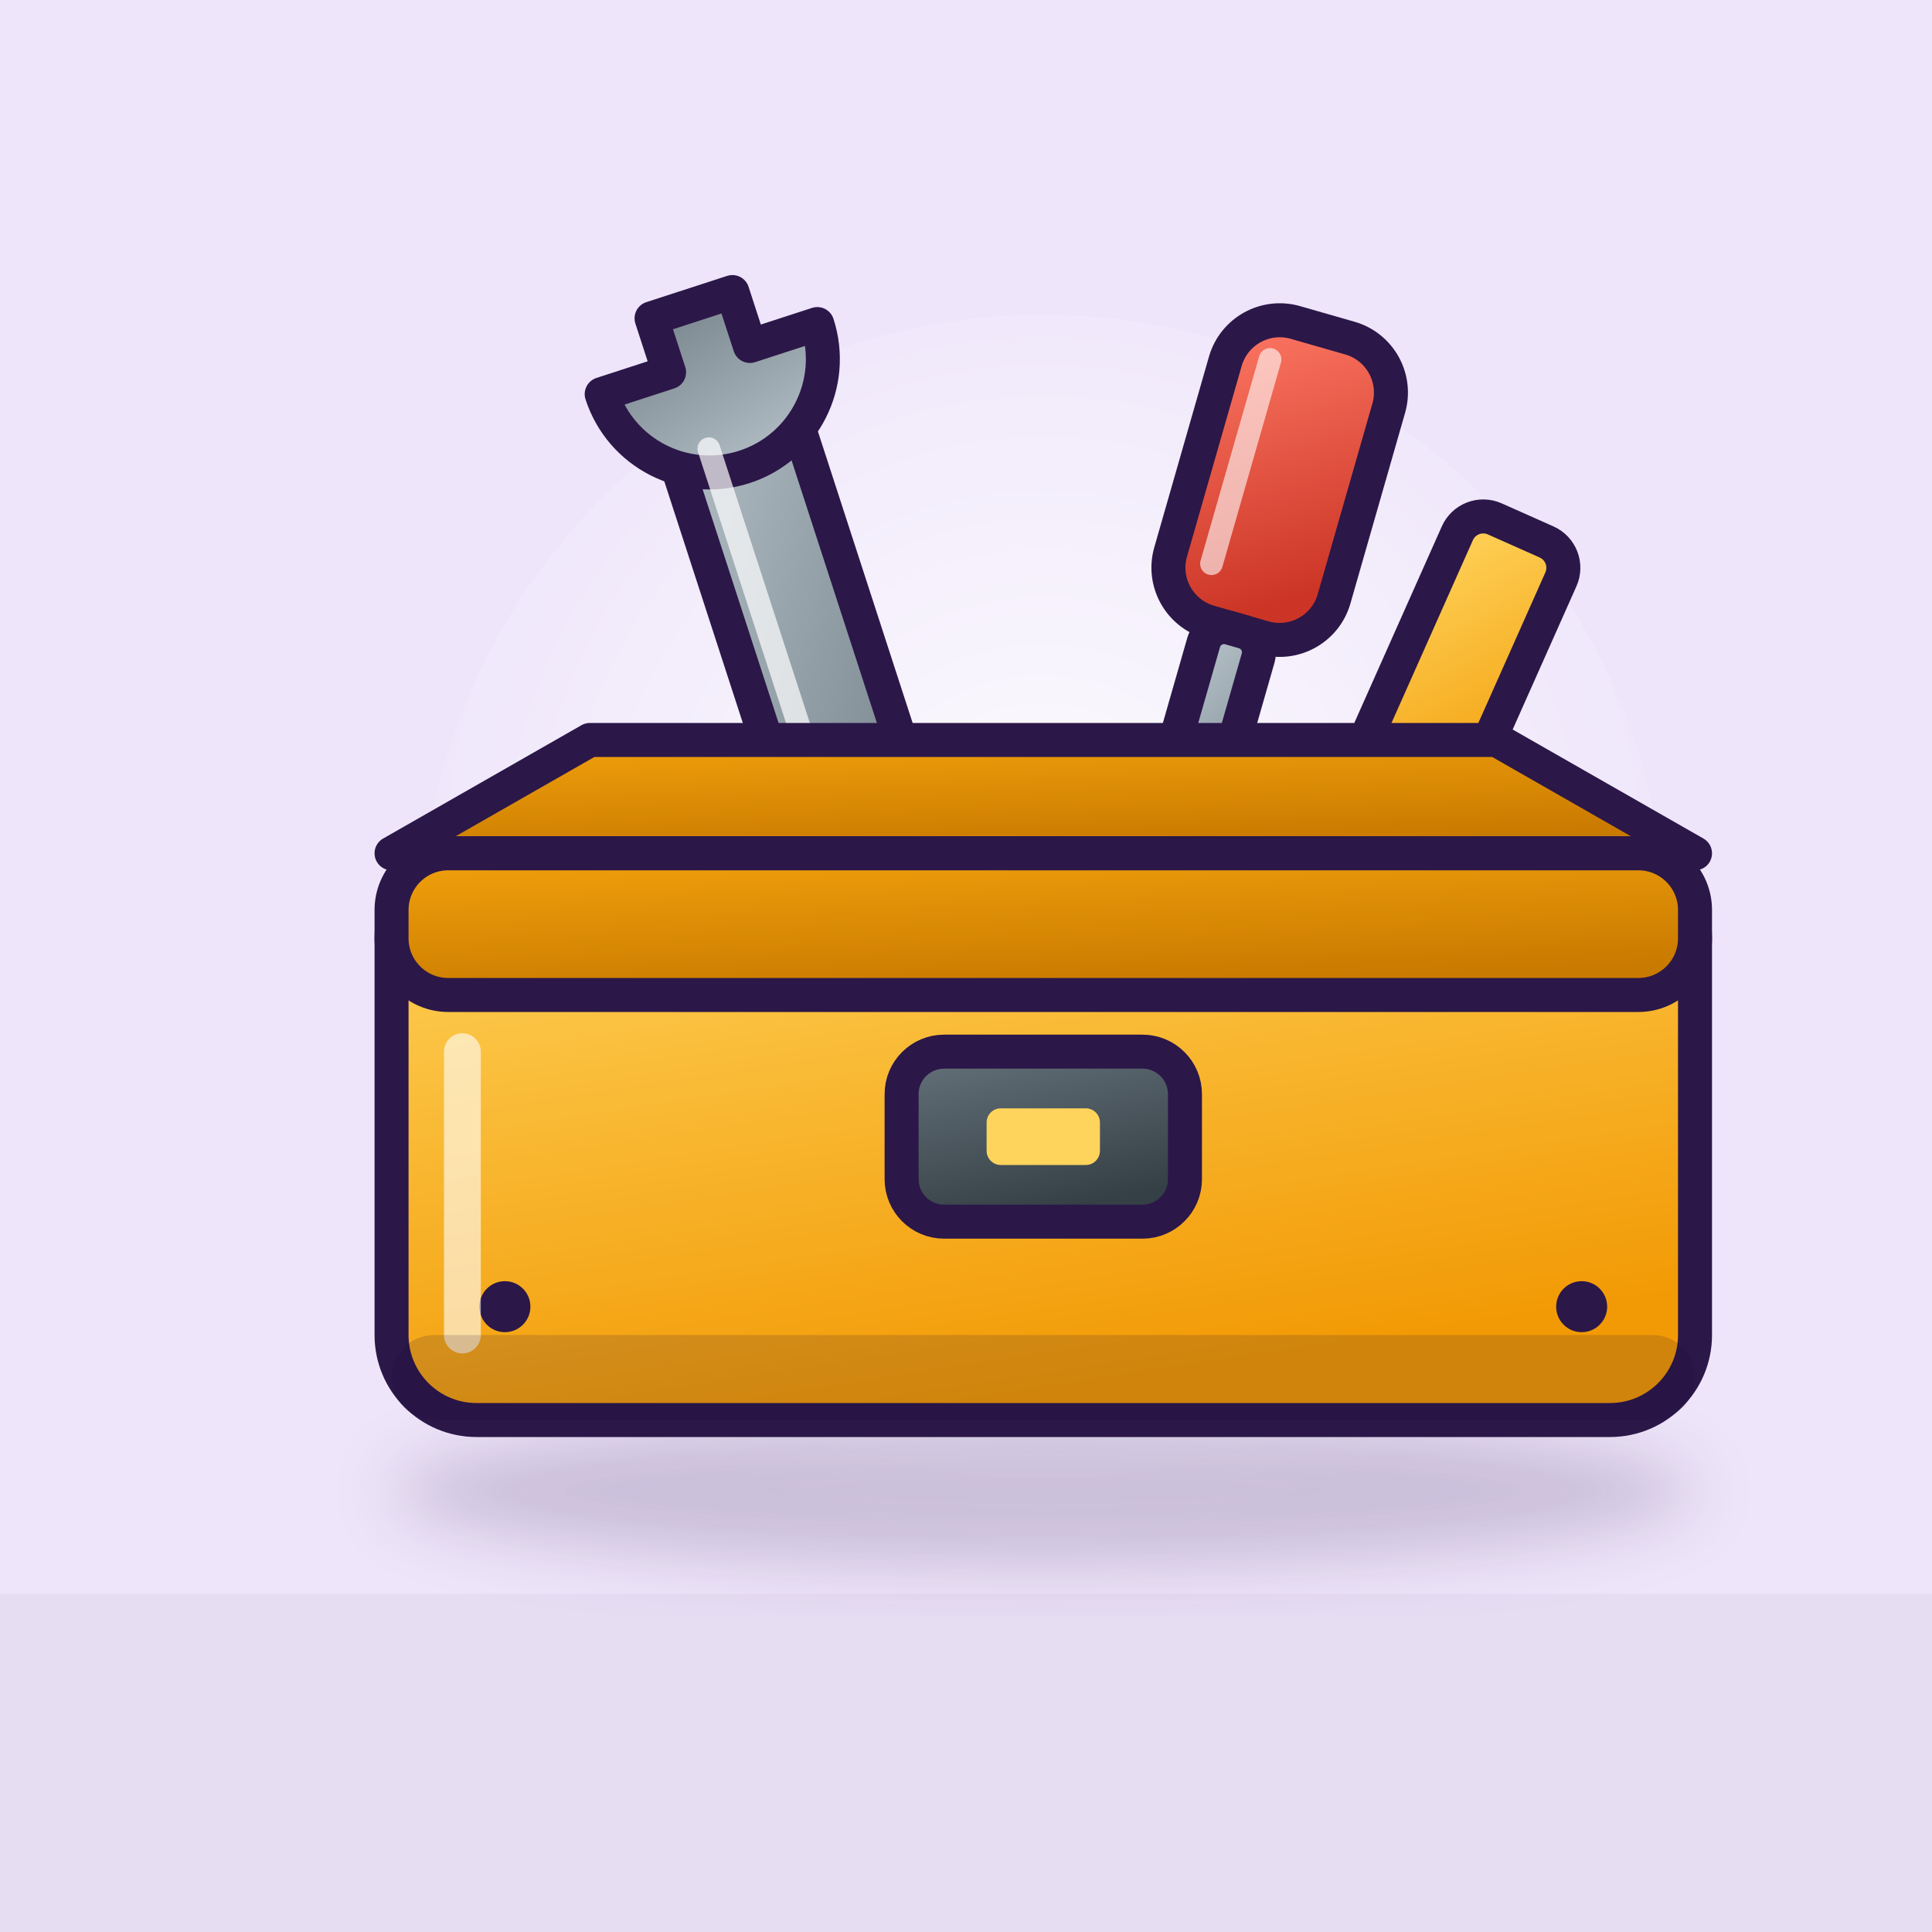
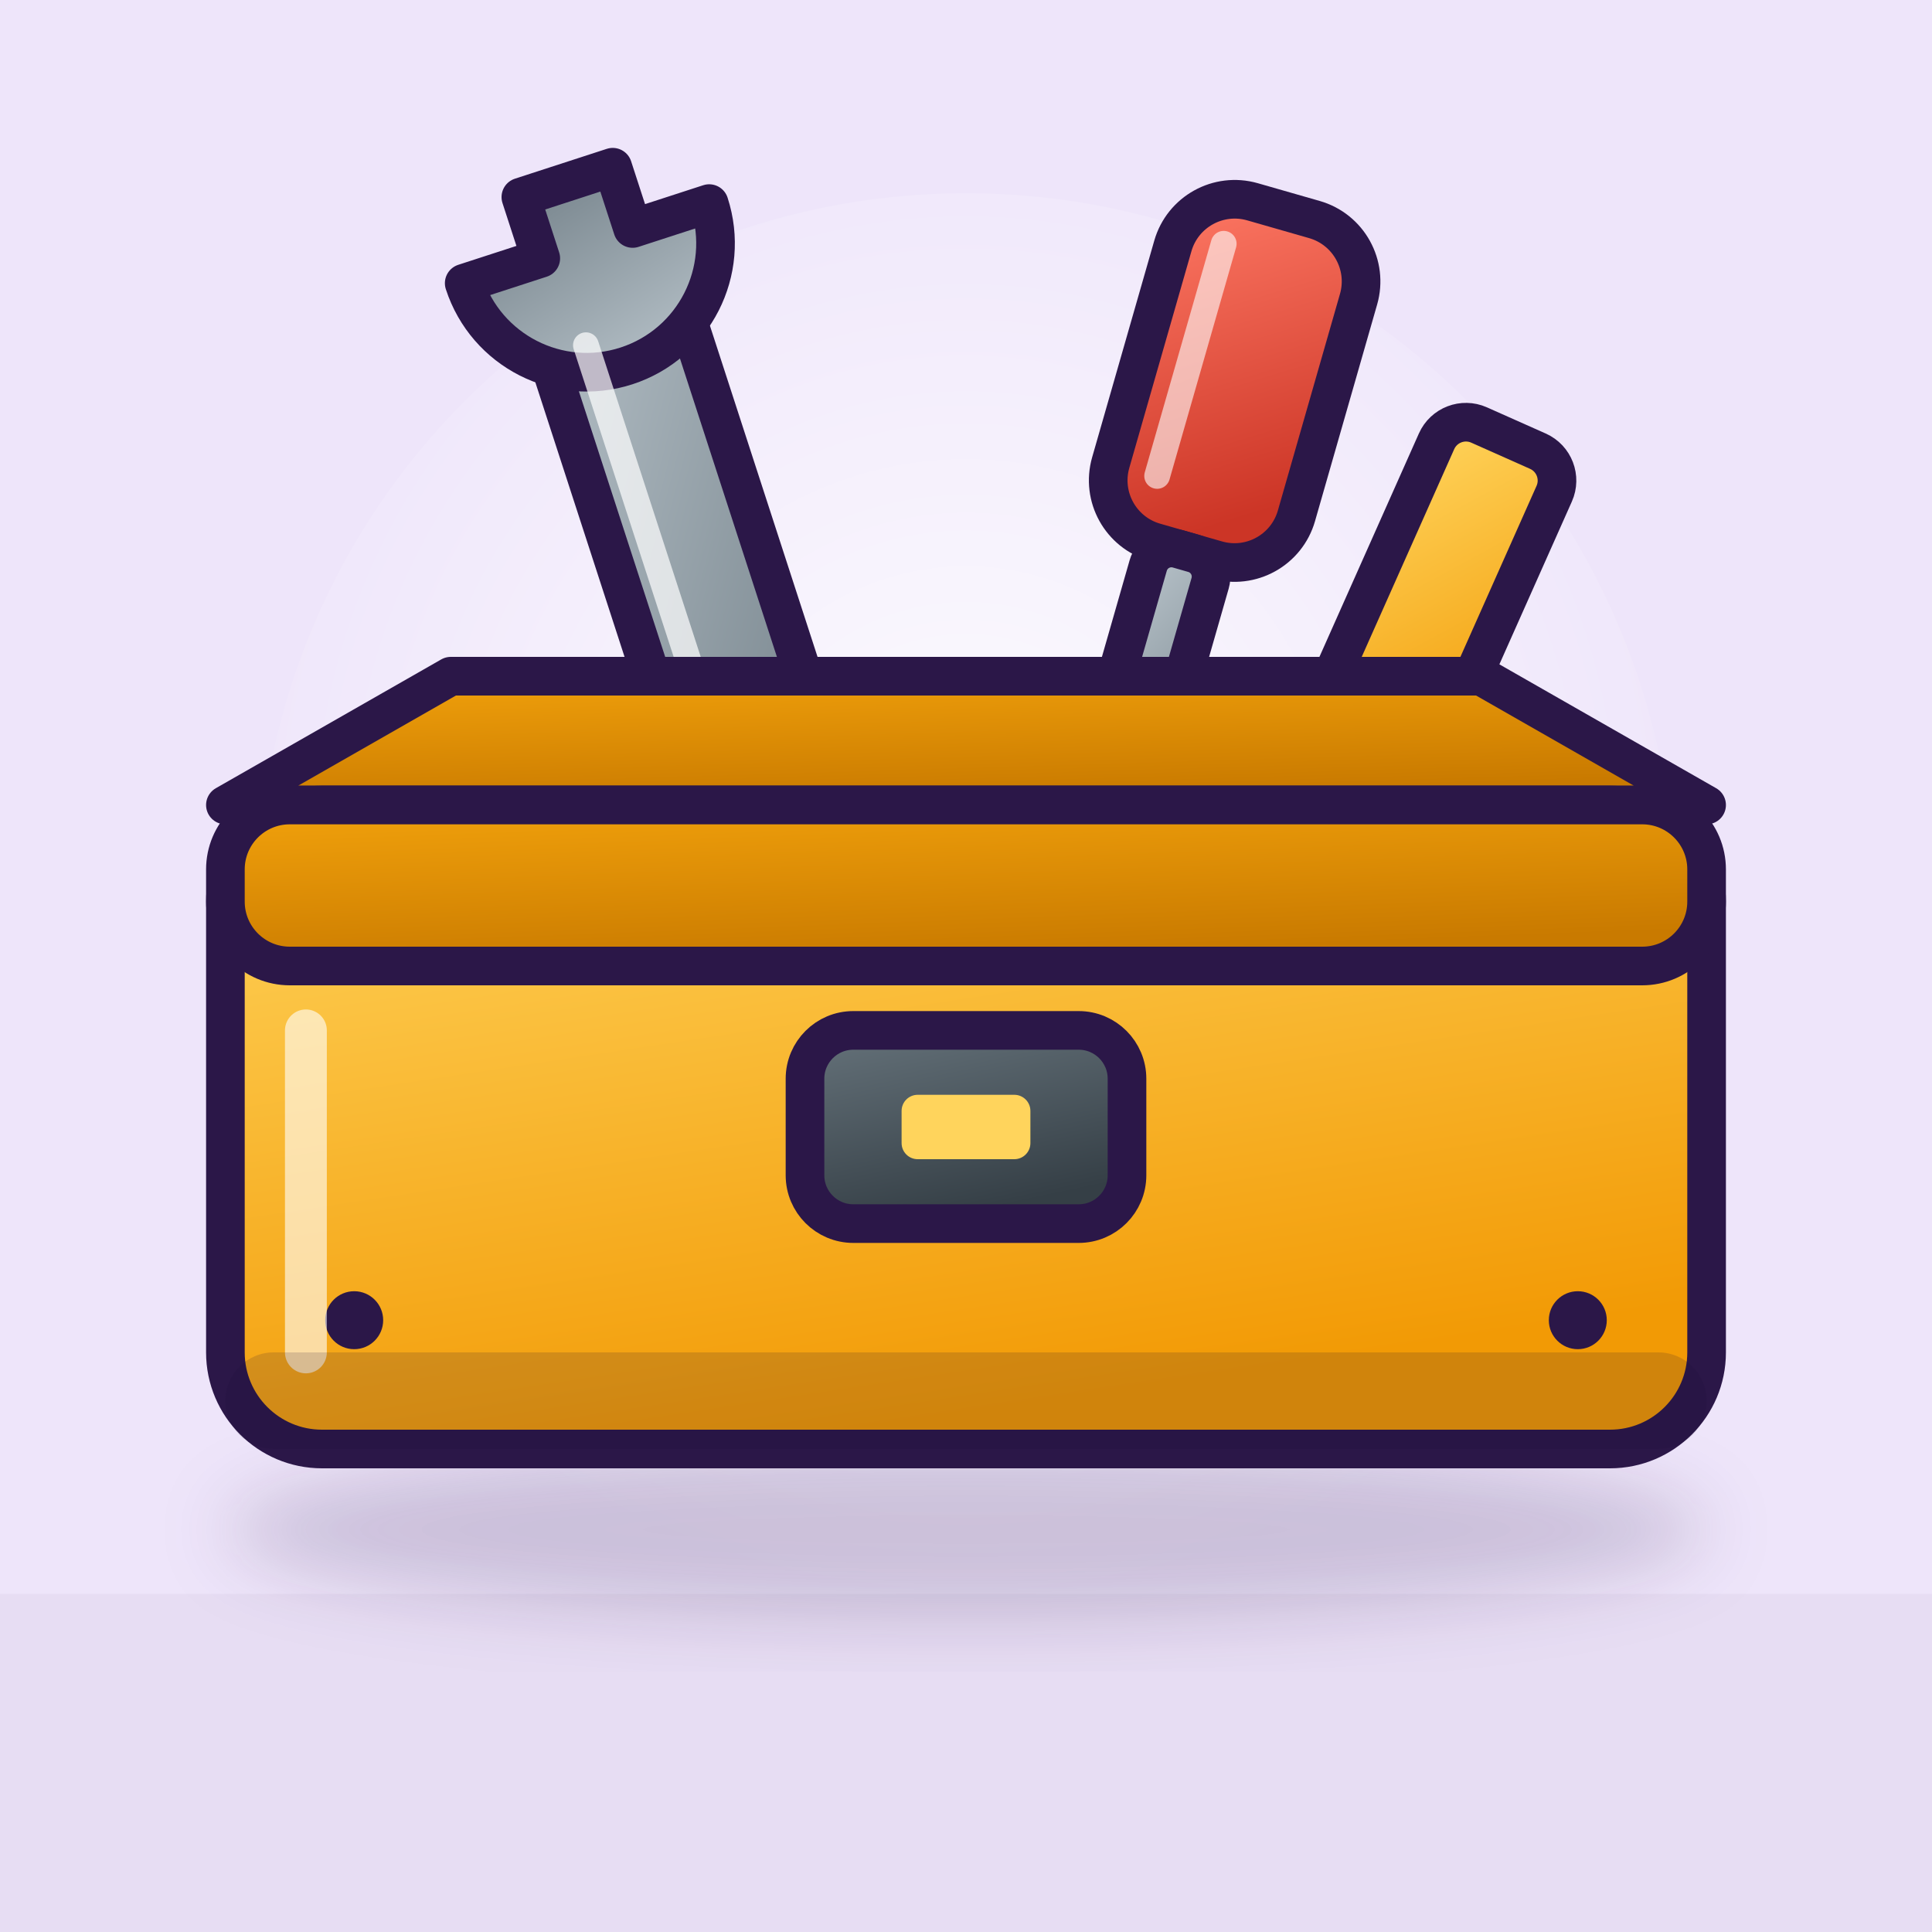
<svg xmlns="http://www.w3.org/2000/svg" viewBox="0 0 120 120" role="img">
  <defs>
    <linearGradient id="pur" x1="0" y1="0" x2="0.35" y2="1">
      <stop offset="0" stop-color="#A35BE8" />
      <stop offset="1" stop-color="#6A1FB5" />
    </linearGradient>
    <linearGradient id="purD" x1="0" y1="0" x2="0.35" y2="1">
      <stop offset="0" stop-color="#7B2CBF" />
      <stop offset="1" stop-color="#4A1287" />
    </linearGradient>
    <linearGradient id="gold" x1="0" y1="0" x2="0.35" y2="1">
      <stop offset="0" stop-color="#FFD45C" />
      <stop offset="1" stop-color="#F29A05" />
    </linearGradient>
    <linearGradient id="goldD" x1="0" y1="0" x2="0.35" y2="1">
      <stop offset="0" stop-color="#F2A20C" />
      <stop offset="1" stop-color="#C97A00" />
    </linearGradient>
    <linearGradient id="slate" x1="0" y1="0" x2="0.35" y2="1">
      <stop offset="0" stop-color="#66737B" />
      <stop offset="1" stop-color="#353F46" />
    </linearGradient>
    <linearGradient id="slateL" x1="0" y1="0" x2="0.35" y2="1">
      <stop offset="0" stop-color="#B8C3CA" />
      <stop offset="1" stop-color="#7F8C94" />
    </linearGradient>
    <linearGradient id="red" x1="0" y1="0" x2="0.35" y2="1">
      <stop offset="0" stop-color="#FF7A66" />
      <stop offset="1" stop-color="#CC3526" />
    </linearGradient>
    <linearGradient id="blue" x1="0" y1="0" x2="0.35" y2="1">
      <stop offset="0" stop-color="#5DB0F5" />
      <stop offset="1" stop-color="#1C64A8" />
    </linearGradient>
    <linearGradient id="green" x1="0" y1="0" x2="0.35" y2="1">
      <stop offset="0" stop-color="#5CC183" />
      <stop offset="1" stop-color="#22794A" />
    </linearGradient>
    <linearGradient id="greenD" x1="0" y1="0" x2="0.35" y2="1">
      <stop offset="0" stop-color="#2F8F57" />
      <stop offset="1" stop-color="#155A33" />
    </linearGradient>
    <linearGradient id="pink" x1="0" y1="0" x2="0.35" y2="1">
      <stop offset="0" stop-color="#FF8FB5" />
      <stop offset="1" stop-color="#D02F6B" />
    </linearGradient>
    <linearGradient id="teal" x1="0" y1="0" x2="0.35" y2="1">
      <stop offset="0" stop-color="#4CC4D2" />
      <stop offset="1" stop-color="#14808E" />
    </linearGradient>
    <linearGradient id="cream" x1="0" y1="0" x2="0.35" y2="1">
      <stop offset="0" stop-color="#FFFFFF" />
      <stop offset="1" stop-color="#E6DEF2" />
    </linearGradient>
    <linearGradient id="brown" x1="0" y1="0" x2="0.35" y2="1">
      <stop offset="0" stop-color="#C68B52" />
      <stop offset="1" stop-color="#7E4F22" />
    </linearGradient>
    <linearGradient id="screen" x1="0" y1="0" x2="0.35" y2="1">
      <stop offset="0" stop-color="#D6EDFF" />
      <stop offset="1" stop-color="#7FBDF2" />
    </linearGradient>
    <linearGradient id="wood" x1="0" y1="0" x2="0.35" y2="1">
      <stop offset="0" stop-color="#E0A869" />
      <stop offset="1" stop-color="#A8692E" />
    </linearGradient>
    <linearGradient id="glow" x1="0" y1="0" x2="0.35" y2="1">
      <stop offset="0" stop-color="#FFF3C4" />
      <stop offset="1" stop-color="#FFD45C" />
    </linearGradient>
    <linearGradient id="skin" x1="0" y1="0" x2="0.35" y2="1">
      <stop offset="0" stop-color="#FFFFFF" />
      <stop offset="1" stop-color="#F1EAF9" />
    </linearGradient>
    <filter id="soft" x="-30%" y="-30%" width="160%" height="160%">
      <feGaussianBlur stdDeviation="2.2" />
    </filter>
    <radialGradient id="halo" cx="0.5" cy="0.45" r="0.55">
      <stop offset="0" stop-color="#FFFFFF" stop-opacity="0.85" />
      <stop offset="1" stop-color="#FFFFFF" stop-opacity="0" />
    </radialGradient>
  </defs>
  <rect width="120" height="120" fill="#EEE5FA" />
  <rect x="0" y="99" width="120" height="21" fill="#2B1748" opacity="0.04" />
-   <g transform="translate(12 9) scale(0.88)">
-     <circle cx="60" cy="56" r="44" fill="url(#halo)" />
-     <path d="M102 57.5 Q102.9 61.1 106.5 62 Q102.9 62.9 102 66.5 Q101.1 62.9 97.5 62 Q101.1 61.1 102 57.5 Z" fill="#F5A70F" stroke="none" />
-     <path d="M18 58.5 Q18.7 61.3 21.5 62 Q18.7 62.7 18 65.5 Q17.3 62.7 14.5 62 Q17.3 61.3 18 58.5 Z" fill="#7B2CBF" stroke="none" />
-     <ellipse cx="60" cy="95" rx="46" ry="5.5" fill="#2B1748" opacity="0.18" filter="url(#soft)" />
-     <g stroke="#2B1748" stroke-width="2.4" stroke-linejoin="round" stroke-linecap="round">
-       <g transform="rotate(-18 44 40)">
-         <rect x="40" y="14" width="9" height="40" rx="4.5" fill="url(#slateL)" />
-         <path d="M36.5 14 a8 8 0 1 1 16 0 l-5 0 l0 4 l-6 0 l0 -4 Z" fill="url(#slateL)" transform="rotate(180 44.5 14)" />
-         <path d="M42.5 20 V50" stroke="#FFFFFF" stroke-width="1.6" opacity="0.7" />
-       </g>
-       <g transform="rotate(16 72 40)">
-         <rect x="66" y="12" width="12" height="22" rx="4" fill="url(#red)" />
-         <rect x="70" y="34" width="4" height="22" rx="1.5" fill="url(#slateL)" />
-         <path d="M69 15 V30" stroke="#FFFFFF" stroke-width="1.6" opacity="0.6" />
-       </g>
-       <rect x="84" y="26" width="8" height="30" rx="2" fill="url(#gold)" transform="rotate(24 88 40)" />
-       <path d="M14 50 L28 42 H92 L106 50 Z" fill="url(#goldD)" />
-       <rect x="14" y="50" width="92" height="40" rx="6" fill="url(#gold)" />
-       <rect x="14" y="50" width="92" height="10" rx="4" fill="url(#goldD)" />
-       <rect x="50" y="64" width="20" height="12" rx="3" fill="url(#slate)" />
-       <rect x="56" y="68" width="8" height="4" rx="1" fill="#FFD45C" stroke="none" />
-       <circle cx="22" cy="82" r="1.8" fill="#2B1748" stroke="none" />
-       <circle cx="98" cy="82" r="1.8" fill="#2B1748" stroke="none" />
-       <path d="M19 64 V84" stroke="#FFFFFF" stroke-width="2.6" opacity="0.6" />
-       <rect x="14" y="84" width="92" height="6" rx="3" fill="#1B0B33" opacity="0.16" stroke="none" />
+   <circle cx="60" cy="56" r="44" fill="url(#halo)" />
+   <path d="M102 57.5 Q102.9 61.1 106.5 62 Q102.9 62.9 102 66.5 Q101.1 62.9 97.5 62 Q101.1 61.1 102 57.5 Z" fill="#F5A70F" stroke="none" />
+   <path d="M18 58.5 Q18.7 61.3 21.5 62 Q18.7 62.7 18 65.5 Q17.3 62.7 14.5 62 Q17.3 61.3 18 58.5 Z" fill="#7B2CBF" stroke="none" />
+   <ellipse cx="60" cy="95" rx="46" ry="5.5" fill="#2B1748" opacity="0.18" filter="url(#soft)" />
+   <g stroke="#2B1748" stroke-width="2.4" stroke-linejoin="round" stroke-linecap="round">
+     <g transform="rotate(-18 44 40)">
+       <rect x="40" y="14" width="9" height="40" rx="4.5" fill="url(#slateL)" />
+       <path d="M36.5 14 a8 8 0 1 1 16 0 l-5 0 l0 4 l-6 0 l0 -4 Z" fill="url(#slateL)" transform="rotate(180 44.5 14)" />
+       <path d="M42.5 20 V50" stroke="#FFFFFF" stroke-width="1.6" opacity="0.7" />
    </g>
+     <g transform="rotate(16 72 40)">
+       <rect x="66" y="12" width="12" height="22" rx="4" fill="url(#red)" />
+       <rect x="70" y="34" width="4" height="22" rx="1.5" fill="url(#slateL)" />
+       <path d="M69 15 V30" stroke="#FFFFFF" stroke-width="1.6" opacity="0.6" />
+     </g>
+     <rect x="84" y="26" width="8" height="30" rx="2" fill="url(#gold)" transform="rotate(24 88 40)" />
+     <path d="M14 50 L28 42 H92 L106 50 Z" fill="url(#goldD)" />
+     <rect x="14" y="50" width="92" height="40" rx="6" fill="url(#gold)" />
+     <rect x="14" y="50" width="92" height="10" rx="4" fill="url(#goldD)" />
+     <rect x="50" y="64" width="20" height="12" rx="3" fill="url(#slate)" />
+     <rect x="56" y="68" width="8" height="4" rx="1" fill="#FFD45C" stroke="none" />
+     <circle cx="22" cy="82" r="1.8" fill="#2B1748" stroke="none" />
+     <circle cx="98" cy="82" r="1.8" fill="#2B1748" stroke="none" />
+     <path d="M19 64 V84" stroke="#FFFFFF" stroke-width="2.6" opacity="0.6" />
+     <rect x="14" y="84" width="92" height="6" rx="3" fill="#1B0B33" opacity="0.16" stroke="none" />
  </g>
</svg>
